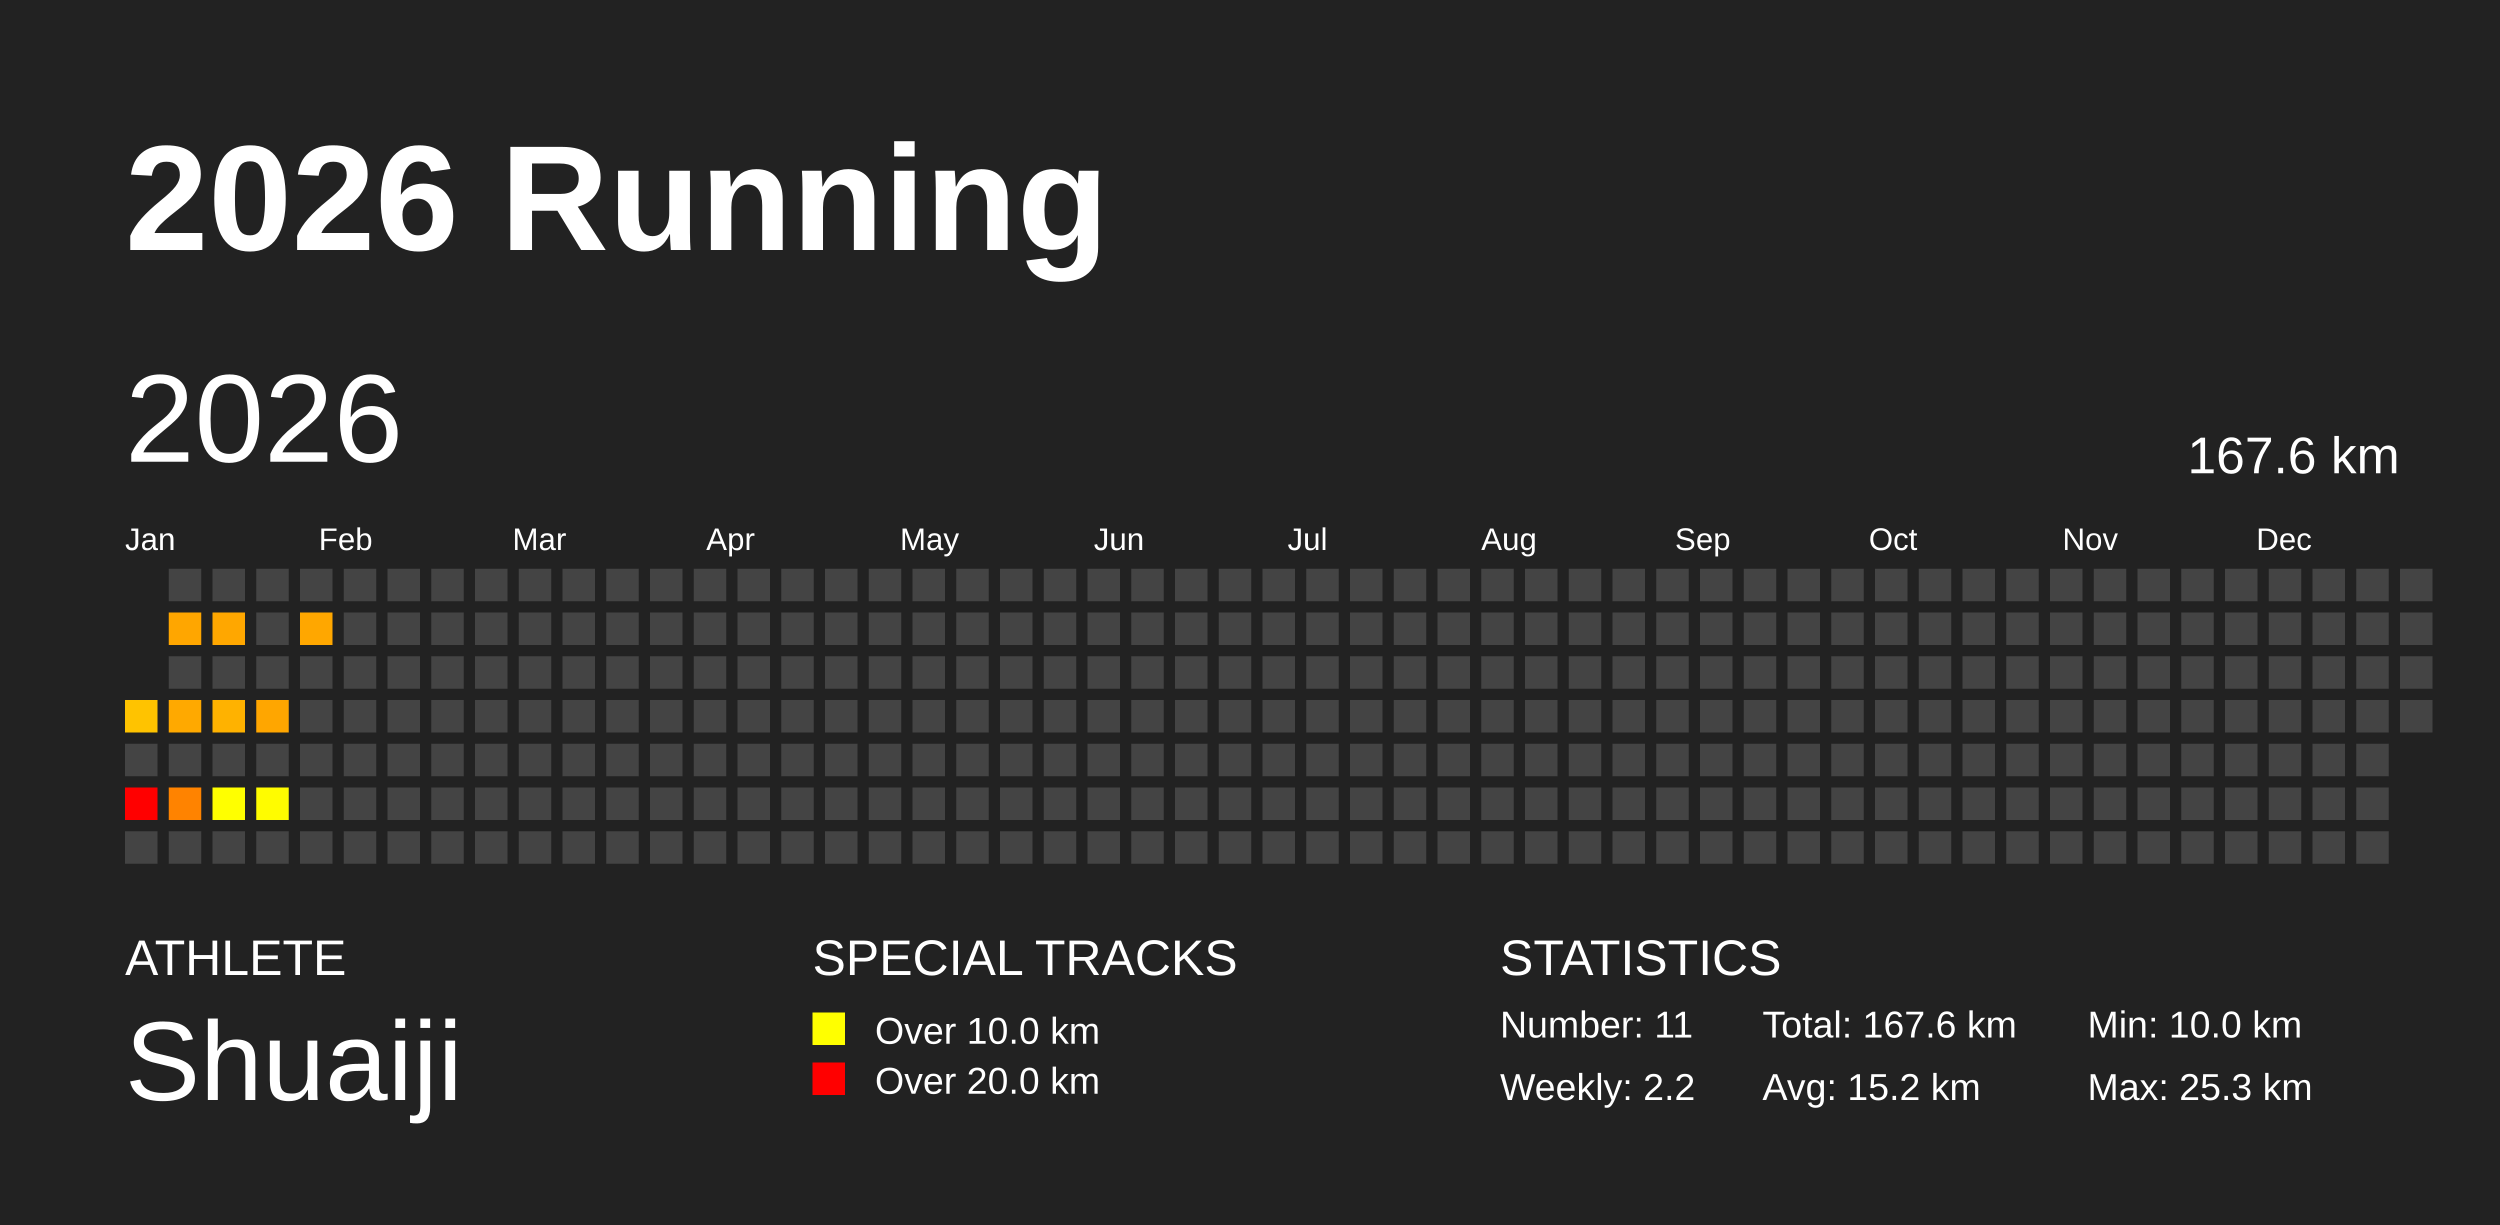
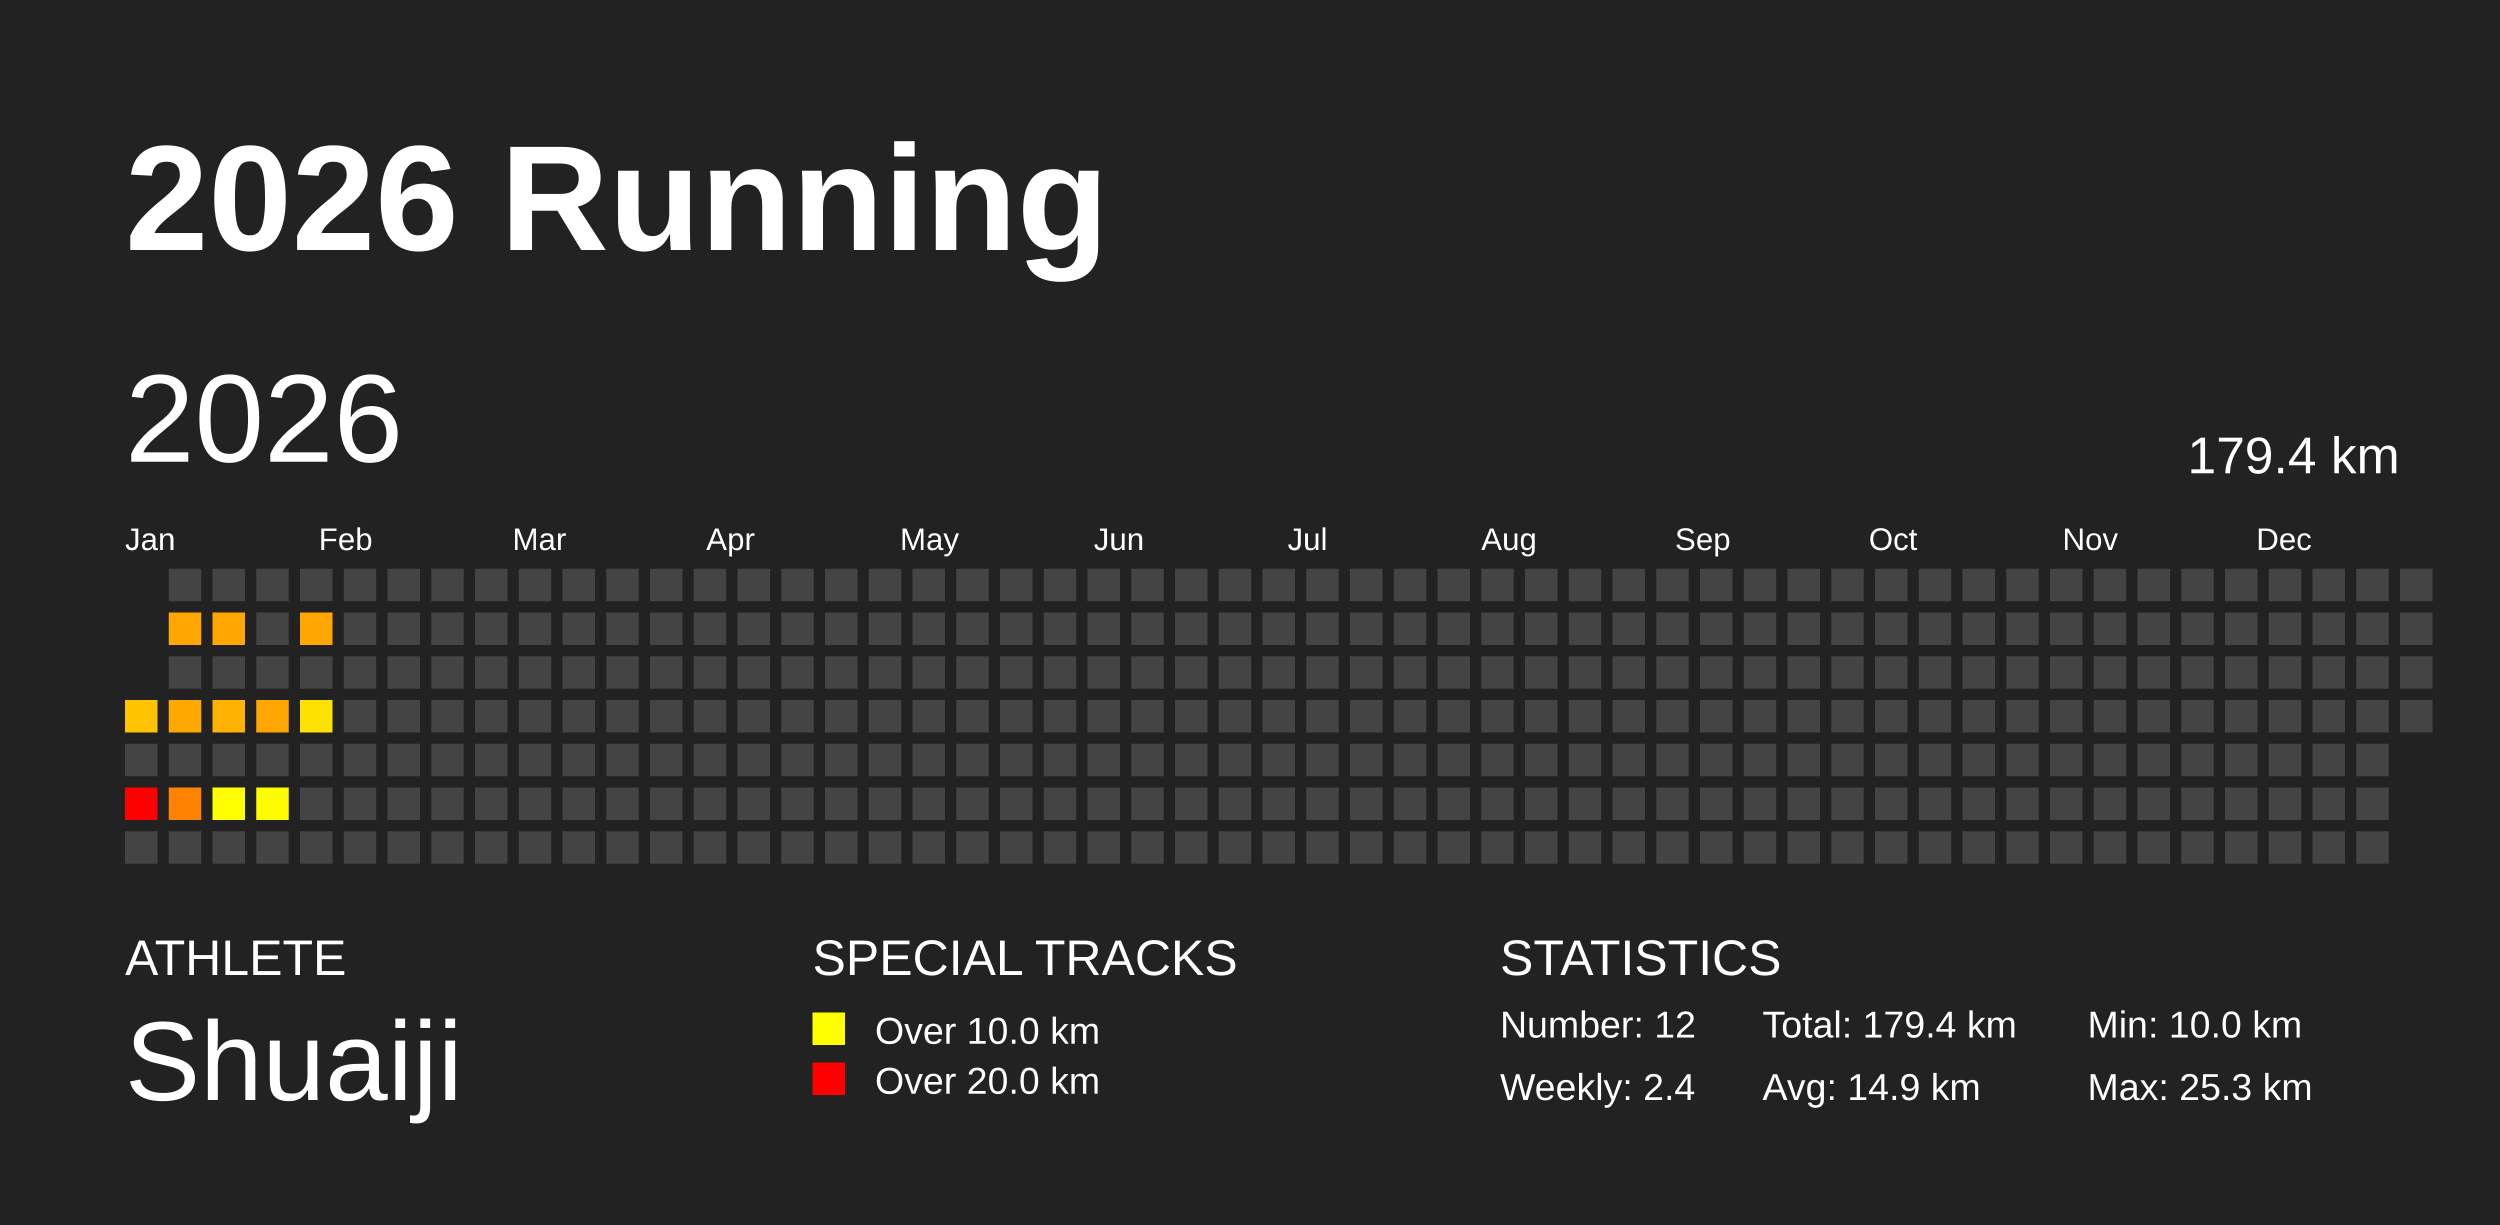
<svg xmlns="http://www.w3.org/2000/svg" baseProfile="full" height="98mm" version="1.1" viewBox="0,0,200,98" width="200mm">
  <defs />
  <rect fill="#222222" height="98" width="200" x="0" y="0" />
  <text fill="#FFFFFF" style="font-size:12px; font-family:Arial; font-weight:bold;" x="10" y="20">2026 Running</text>
  <text fill="#FFFFFF" style="font-size:4px; font-family:Arial" x="10" y="78">ATHLETE</text>
  <text fill="#FFFFFF" style="font-size:9px; font-family:Arial" x="10" y="88">Shuaiji</text>
  <text fill="#FFFFFF" style="font-size:4px; font-family:Arial" x="65" y="78">SPECIAL TRACKS</text>
  <rect fill="yellow" height="2.6" width="2.6" x="65" y="81" />
  <text fill="#FFFFFF" style="font-size:3px; font-family:Arial" x="70" y="83.5">Over 10.0 km</text>
  <rect fill="red" height="2.6" width="2.6" x="65" y="85" />
  <text fill="#FFFFFF" style="font-size:3px; font-family:Arial" x="70" y="87.5">Over 20.0 km</text>
  <text fill="#FFFFFF" style="font-size:4px; font-family:Arial" x="120" y="78">STATISTICS</text>
-   <text fill="#FFFFFF" style="font-size:3px; font-family:Arial" x="120" y="83">Number: 11</text>
-   <text fill="#FFFFFF" style="font-size:3px; font-family:Arial" x="120" y="88">Weekly: 2.2</text>
-   <text fill="#FFFFFF" style="font-size:3px; font-family:Arial" x="141" y="83">Total: 167.6 km</text>
-   <text fill="#FFFFFF" style="font-size:3px; font-family:Arial" x="141" y="88">Avg: 15.2 km</text>
+   <text fill="#FFFFFF" style="font-size:3px; font-family:Arial" x="120" y="83">Number: 12</text>
+   <text fill="#FFFFFF" style="font-size:3px; font-family:Arial" x="120" y="88">Weekly: 2.4</text>
+   <text fill="#FFFFFF" style="font-size:3px; font-family:Arial" x="141" y="83">Total: 179.4 km</text>
+   <text fill="#FFFFFF" style="font-size:3px; font-family:Arial" x="141" y="88">Avg: 14.9 km</text>
  <text fill="#FFFFFF" style="font-size:3px; font-family:Arial" x="167" y="83">Min: 10.0 km</text>
  <text fill="#FFFFFF" style="font-size:3px; font-family:Arial" x="167" y="88">Max: 25.3 km</text>
  <text dominant-baseline="hanging" fill="#FFFFFF" style="font-size:10.0px; font-family:Arial;" x="10" y="30">2026</text>
-   <text dominant-baseline="hanging" fill="#FFFFFF" style="font-size:4.125px; font-family:Arial;" x="175" y="35">167.6 km</text>
+   <text dominant-baseline="hanging" fill="#FFFFFF" style="font-size:4.125px; font-family:Arial;" x="175" y="35">179.4 km</text>
  <text fill="#FFFFFF" style="font-size:2.5px; font-family:Arial" x="10.0" y="44">Jan</text>
  <text fill="#FFFFFF" style="font-size:2.5px; font-family:Arial" x="25.5" y="44">Feb</text>
  <text fill="#FFFFFF" style="font-size:2.5px; font-family:Arial" x="41.0" y="44">Mar</text>
  <text fill="#FFFFFF" style="font-size:2.5px; font-family:Arial" x="56.5" y="44">Apr</text>
  <text fill="#FFFFFF" style="font-size:2.5px; font-family:Arial" x="72.0" y="44">May</text>
  <text fill="#FFFFFF" style="font-size:2.5px; font-family:Arial" x="87.5" y="44">Jun</text>
  <text fill="#FFFFFF" style="font-size:2.5px; font-family:Arial" x="103.0" y="44">Jul</text>
  <text fill="#FFFFFF" style="font-size:2.5px; font-family:Arial" x="118.5" y="44">Aug</text>
  <text fill="#FFFFFF" style="font-size:2.5px; font-family:Arial" x="134.0" y="44">Sep</text>
  <text fill="#FFFFFF" style="font-size:2.5px; font-family:Arial" x="149.5" y="44">Oct</text>
  <text fill="#FFFFFF" style="font-size:2.5px; font-family:Arial" x="165.0" y="44">Nov</text>
  <text fill="#FFFFFF" style="font-size:2.5px; font-family:Arial" x="180.5" y="44">Dec</text>
  <rect fill="#ffc300" height="2.6" width="2.6" x="10.0" y="56.0" />
  <rect fill="#444444" height="2.6" width="2.6" x="10.0" y="59.5" />
  <rect fill="red" height="2.6" width="2.6" x="10.0" y="63.0" />
  <rect fill="#444444" height="2.6" width="2.6" x="10.0" y="66.5" />
  <rect fill="#444444" height="2.6" width="2.6" x="13.5" y="45.5" />
  <rect fill="#ffa600" height="2.6" width="2.6" x="13.5" y="49.0" />
  <rect fill="#444444" height="2.6" width="2.6" x="13.5" y="52.5" />
  <rect fill="#ffa900" height="2.6" width="2.6" x="13.5" y="56.0" />
  <rect fill="#444444" height="2.6" width="2.6" x="13.5" y="59.5" />
  <rect fill="#ff8300" height="2.6" width="2.6" x="13.5" y="63.0" />
  <rect fill="#444444" height="2.6" width="2.6" x="13.5" y="66.5" />
  <rect fill="#444444" height="2.6" width="2.6" x="17.0" y="45.5" />
  <rect fill="#ffa700" height="2.6" width="2.6" x="17.0" y="49.0" />
  <rect fill="#444444" height="2.6" width="2.6" x="17.0" y="52.5" />
  <rect fill="#ffb200" height="2.6" width="2.6" x="17.0" y="56.0" />
  <rect fill="#444444" height="2.6" width="2.6" x="17.0" y="59.5" />
  <rect fill="#ffff00" height="2.6" width="2.6" x="17.0" y="63.0" />
  <rect fill="#444444" height="2.6" width="2.6" x="17.0" y="66.5" />
  <rect fill="#444444" height="2.6" width="2.6" x="20.5" y="45.5" />
  <rect fill="#444444" height="2.6" width="2.6" x="20.5" y="49.0" />
  <rect fill="#444444" height="2.6" width="2.6" x="20.5" y="52.5" />
  <rect fill="#ffa600" height="2.6" width="2.6" x="20.5" y="56.0" />
  <rect fill="#444444" height="2.6" width="2.6" x="20.5" y="59.5" />
  <rect fill="#fffc00" height="2.6" width="2.6" x="20.5" y="63.0" />
  <rect fill="#444444" height="2.6" width="2.6" x="20.5" y="66.5" />
  <rect fill="#444444" height="2.6" width="2.6" x="24.0" y="45.5" />
  <rect fill="#ffa700" height="2.6" width="2.6" x="24.0" y="49.0" />
  <rect fill="#444444" height="2.6" width="2.6" x="24.0" y="52.5" />
-   <rect fill="#444444" height="2.6" width="2.6" x="24.0" y="56.0" />
+   <rect fill="#ffe100" height="2.6" width="2.6" x="24.0" y="56.0" />
  <rect fill="#444444" height="2.6" width="2.6" x="24.0" y="59.5" />
  <rect fill="#444444" height="2.6" width="2.6" x="24.0" y="63.0" />
  <rect fill="#444444" height="2.6" width="2.6" x="24.0" y="66.5" />
  <rect fill="#444444" height="2.6" width="2.6" x="27.5" y="45.5" />
  <rect fill="#444444" height="2.6" width="2.6" x="27.5" y="49.0" />
  <rect fill="#444444" height="2.6" width="2.6" x="27.5" y="52.5" />
  <rect fill="#444444" height="2.6" width="2.6" x="27.5" y="56.0" />
  <rect fill="#444444" height="2.6" width="2.6" x="27.5" y="59.5" />
  <rect fill="#444444" height="2.6" width="2.6" x="27.5" y="63.0" />
  <rect fill="#444444" height="2.6" width="2.6" x="27.5" y="66.5" />
  <rect fill="#444444" height="2.6" width="2.6" x="31.0" y="45.5" />
  <rect fill="#444444" height="2.6" width="2.6" x="31.0" y="49.0" />
  <rect fill="#444444" height="2.6" width="2.6" x="31.0" y="52.5" />
  <rect fill="#444444" height="2.6" width="2.6" x="31.0" y="56.0" />
  <rect fill="#444444" height="2.6" width="2.6" x="31.0" y="59.5" />
  <rect fill="#444444" height="2.6" width="2.6" x="31.0" y="63.0" />
  <rect fill="#444444" height="2.6" width="2.6" x="31.0" y="66.5" />
  <rect fill="#444444" height="2.6" width="2.6" x="34.5" y="45.5" />
  <rect fill="#444444" height="2.6" width="2.6" x="34.5" y="49.0" />
  <rect fill="#444444" height="2.6" width="2.6" x="34.5" y="52.5" />
  <rect fill="#444444" height="2.6" width="2.6" x="34.5" y="56.0" />
  <rect fill="#444444" height="2.6" width="2.6" x="34.5" y="59.5" />
  <rect fill="#444444" height="2.6" width="2.6" x="34.5" y="63.0" />
  <rect fill="#444444" height="2.6" width="2.6" x="34.5" y="66.5" />
  <rect fill="#444444" height="2.6" width="2.6" x="38.0" y="45.5" />
  <rect fill="#444444" height="2.6" width="2.6" x="38.0" y="49.0" />
  <rect fill="#444444" height="2.6" width="2.6" x="38.0" y="52.5" />
  <rect fill="#444444" height="2.6" width="2.6" x="38.0" y="56.0" />
  <rect fill="#444444" height="2.6" width="2.6" x="38.0" y="59.5" />
  <rect fill="#444444" height="2.6" width="2.6" x="38.0" y="63.0" />
  <rect fill="#444444" height="2.6" width="2.6" x="38.0" y="66.5" />
  <rect fill="#444444" height="2.6" width="2.6" x="41.5" y="45.5" />
  <rect fill="#444444" height="2.6" width="2.6" x="41.5" y="49.0" />
  <rect fill="#444444" height="2.6" width="2.6" x="41.5" y="52.5" />
  <rect fill="#444444" height="2.6" width="2.6" x="41.5" y="56.0" />
  <rect fill="#444444" height="2.6" width="2.6" x="41.5" y="59.5" />
  <rect fill="#444444" height="2.6" width="2.6" x="41.5" y="63.0" />
  <rect fill="#444444" height="2.6" width="2.6" x="41.5" y="66.5" />
  <rect fill="#444444" height="2.6" width="2.6" x="45.0" y="45.5" />
  <rect fill="#444444" height="2.6" width="2.6" x="45.0" y="49.0" />
  <rect fill="#444444" height="2.6" width="2.6" x="45.0" y="52.5" />
  <rect fill="#444444" height="2.6" width="2.6" x="45.0" y="56.0" />
  <rect fill="#444444" height="2.6" width="2.6" x="45.0" y="59.5" />
  <rect fill="#444444" height="2.6" width="2.6" x="45.0" y="63.0" />
  <rect fill="#444444" height="2.6" width="2.6" x="45.0" y="66.5" />
  <rect fill="#444444" height="2.6" width="2.6" x="48.5" y="45.5" />
  <rect fill="#444444" height="2.6" width="2.6" x="48.5" y="49.0" />
  <rect fill="#444444" height="2.6" width="2.6" x="48.5" y="52.5" />
  <rect fill="#444444" height="2.6" width="2.6" x="48.5" y="56.0" />
  <rect fill="#444444" height="2.6" width="2.6" x="48.5" y="59.5" />
  <rect fill="#444444" height="2.6" width="2.6" x="48.5" y="63.0" />
  <rect fill="#444444" height="2.6" width="2.6" x="48.5" y="66.5" />
  <rect fill="#444444" height="2.6" width="2.6" x="52.0" y="45.5" />
  <rect fill="#444444" height="2.6" width="2.6" x="52.0" y="49.0" />
  <rect fill="#444444" height="2.6" width="2.6" x="52.0" y="52.5" />
  <rect fill="#444444" height="2.6" width="2.6" x="52.0" y="56.0" />
  <rect fill="#444444" height="2.6" width="2.6" x="52.0" y="59.5" />
  <rect fill="#444444" height="2.6" width="2.6" x="52.0" y="63.0" />
  <rect fill="#444444" height="2.6" width="2.6" x="52.0" y="66.5" />
  <rect fill="#444444" height="2.6" width="2.6" x="55.5" y="45.5" />
  <rect fill="#444444" height="2.6" width="2.6" x="55.5" y="49.0" />
  <rect fill="#444444" height="2.6" width="2.6" x="55.5" y="52.5" />
  <rect fill="#444444" height="2.6" width="2.6" x="55.5" y="56.0" />
  <rect fill="#444444" height="2.6" width="2.6" x="55.5" y="59.5" />
  <rect fill="#444444" height="2.6" width="2.6" x="55.5" y="63.0" />
  <rect fill="#444444" height="2.6" width="2.6" x="55.5" y="66.5" />
  <rect fill="#444444" height="2.6" width="2.6" x="59.0" y="45.5" />
  <rect fill="#444444" height="2.6" width="2.6" x="59.0" y="49.0" />
  <rect fill="#444444" height="2.6" width="2.6" x="59.0" y="52.5" />
  <rect fill="#444444" height="2.6" width="2.6" x="59.0" y="56.0" />
  <rect fill="#444444" height="2.6" width="2.6" x="59.0" y="59.5" />
  <rect fill="#444444" height="2.6" width="2.6" x="59.0" y="63.0" />
  <rect fill="#444444" height="2.6" width="2.6" x="59.0" y="66.5" />
  <rect fill="#444444" height="2.6" width="2.6" x="62.5" y="45.5" />
  <rect fill="#444444" height="2.6" width="2.6" x="62.5" y="49.0" />
  <rect fill="#444444" height="2.6" width="2.6" x="62.5" y="52.5" />
  <rect fill="#444444" height="2.6" width="2.6" x="62.5" y="56.0" />
  <rect fill="#444444" height="2.6" width="2.6" x="62.5" y="59.5" />
  <rect fill="#444444" height="2.6" width="2.6" x="62.5" y="63.0" />
  <rect fill="#444444" height="2.6" width="2.6" x="62.5" y="66.5" />
  <rect fill="#444444" height="2.6" width="2.6" x="66.0" y="45.5" />
  <rect fill="#444444" height="2.6" width="2.6" x="66.0" y="49.0" />
  <rect fill="#444444" height="2.6" width="2.6" x="66.0" y="52.5" />
  <rect fill="#444444" height="2.6" width="2.6" x="66.0" y="56.0" />
  <rect fill="#444444" height="2.6" width="2.6" x="66.0" y="59.5" />
  <rect fill="#444444" height="2.6" width="2.6" x="66.0" y="63.0" />
  <rect fill="#444444" height="2.6" width="2.6" x="66.0" y="66.5" />
  <rect fill="#444444" height="2.6" width="2.6" x="69.5" y="45.5" />
  <rect fill="#444444" height="2.6" width="2.6" x="69.5" y="49.0" />
  <rect fill="#444444" height="2.6" width="2.6" x="69.5" y="52.5" />
  <rect fill="#444444" height="2.6" width="2.6" x="69.5" y="56.0" />
  <rect fill="#444444" height="2.6" width="2.6" x="69.5" y="59.5" />
  <rect fill="#444444" height="2.6" width="2.6" x="69.5" y="63.0" />
  <rect fill="#444444" height="2.6" width="2.6" x="69.5" y="66.5" />
  <rect fill="#444444" height="2.6" width="2.6" x="73.0" y="45.5" />
  <rect fill="#444444" height="2.6" width="2.6" x="73.0" y="49.0" />
  <rect fill="#444444" height="2.6" width="2.6" x="73.0" y="52.5" />
  <rect fill="#444444" height="2.6" width="2.6" x="73.0" y="56.0" />
  <rect fill="#444444" height="2.6" width="2.6" x="73.0" y="59.5" />
  <rect fill="#444444" height="2.6" width="2.6" x="73.0" y="63.0" />
  <rect fill="#444444" height="2.6" width="2.6" x="73.0" y="66.5" />
  <rect fill="#444444" height="2.6" width="2.6" x="76.5" y="45.5" />
  <rect fill="#444444" height="2.6" width="2.6" x="76.5" y="49.0" />
  <rect fill="#444444" height="2.6" width="2.6" x="76.5" y="52.5" />
  <rect fill="#444444" height="2.6" width="2.6" x="76.5" y="56.0" />
  <rect fill="#444444" height="2.6" width="2.6" x="76.5" y="59.5" />
  <rect fill="#444444" height="2.6" width="2.6" x="76.5" y="63.0" />
  <rect fill="#444444" height="2.6" width="2.6" x="76.5" y="66.5" />
  <rect fill="#444444" height="2.6" width="2.6" x="80.0" y="45.5" />
  <rect fill="#444444" height="2.6" width="2.6" x="80.0" y="49.0" />
  <rect fill="#444444" height="2.6" width="2.6" x="80.0" y="52.5" />
  <rect fill="#444444" height="2.6" width="2.6" x="80.0" y="56.0" />
  <rect fill="#444444" height="2.6" width="2.6" x="80.0" y="59.5" />
  <rect fill="#444444" height="2.6" width="2.6" x="80.0" y="63.0" />
  <rect fill="#444444" height="2.6" width="2.6" x="80.0" y="66.5" />
  <rect fill="#444444" height="2.6" width="2.6" x="83.5" y="45.5" />
  <rect fill="#444444" height="2.6" width="2.6" x="83.5" y="49.0" />
  <rect fill="#444444" height="2.6" width="2.6" x="83.5" y="52.5" />
  <rect fill="#444444" height="2.6" width="2.6" x="83.5" y="56.0" />
  <rect fill="#444444" height="2.6" width="2.6" x="83.5" y="59.5" />
  <rect fill="#444444" height="2.6" width="2.6" x="83.5" y="63.0" />
  <rect fill="#444444" height="2.6" width="2.6" x="83.5" y="66.5" />
  <rect fill="#444444" height="2.6" width="2.6" x="87.0" y="45.5" />
  <rect fill="#444444" height="2.6" width="2.6" x="87.0" y="49.0" />
  <rect fill="#444444" height="2.6" width="2.6" x="87.0" y="52.5" />
  <rect fill="#444444" height="2.6" width="2.6" x="87.0" y="56.0" />
  <rect fill="#444444" height="2.6" width="2.6" x="87.0" y="59.5" />
  <rect fill="#444444" height="2.6" width="2.6" x="87.0" y="63.0" />
  <rect fill="#444444" height="2.6" width="2.6" x="87.0" y="66.5" />
  <rect fill="#444444" height="2.6" width="2.6" x="90.5" y="45.5" />
  <rect fill="#444444" height="2.6" width="2.6" x="90.5" y="49.0" />
  <rect fill="#444444" height="2.6" width="2.6" x="90.5" y="52.5" />
  <rect fill="#444444" height="2.6" width="2.6" x="90.5" y="56.0" />
  <rect fill="#444444" height="2.6" width="2.6" x="90.5" y="59.5" />
  <rect fill="#444444" height="2.6" width="2.6" x="90.5" y="63.0" />
  <rect fill="#444444" height="2.6" width="2.6" x="90.5" y="66.5" />
  <rect fill="#444444" height="2.6" width="2.6" x="94.0" y="45.5" />
  <rect fill="#444444" height="2.6" width="2.6" x="94.0" y="49.0" />
  <rect fill="#444444" height="2.6" width="2.6" x="94.0" y="52.5" />
  <rect fill="#444444" height="2.6" width="2.6" x="94.0" y="56.0" />
  <rect fill="#444444" height="2.6" width="2.6" x="94.0" y="59.5" />
  <rect fill="#444444" height="2.6" width="2.6" x="94.0" y="63.0" />
  <rect fill="#444444" height="2.6" width="2.6" x="94.0" y="66.5" />
  <rect fill="#444444" height="2.6" width="2.6" x="97.5" y="45.5" />
  <rect fill="#444444" height="2.6" width="2.6" x="97.5" y="49.0" />
  <rect fill="#444444" height="2.6" width="2.6" x="97.5" y="52.5" />
  <rect fill="#444444" height="2.6" width="2.6" x="97.5" y="56.0" />
  <rect fill="#444444" height="2.6" width="2.6" x="97.5" y="59.5" />
  <rect fill="#444444" height="2.6" width="2.6" x="97.5" y="63.0" />
  <rect fill="#444444" height="2.6" width="2.6" x="97.5" y="66.5" />
  <rect fill="#444444" height="2.6" width="2.6" x="101.0" y="45.5" />
  <rect fill="#444444" height="2.6" width="2.6" x="101.0" y="49.0" />
  <rect fill="#444444" height="2.6" width="2.6" x="101.0" y="52.5" />
  <rect fill="#444444" height="2.6" width="2.6" x="101.0" y="56.0" />
  <rect fill="#444444" height="2.6" width="2.6" x="101.0" y="59.5" />
  <rect fill="#444444" height="2.6" width="2.6" x="101.0" y="63.0" />
  <rect fill="#444444" height="2.6" width="2.6" x="101.0" y="66.5" />
  <rect fill="#444444" height="2.6" width="2.6" x="104.5" y="45.5" />
  <rect fill="#444444" height="2.6" width="2.6" x="104.5" y="49.0" />
  <rect fill="#444444" height="2.6" width="2.6" x="104.5" y="52.5" />
  <rect fill="#444444" height="2.6" width="2.6" x="104.5" y="56.0" />
  <rect fill="#444444" height="2.6" width="2.6" x="104.5" y="59.5" />
  <rect fill="#444444" height="2.6" width="2.6" x="104.5" y="63.0" />
  <rect fill="#444444" height="2.6" width="2.6" x="104.5" y="66.5" />
  <rect fill="#444444" height="2.6" width="2.6" x="108.0" y="45.5" />
  <rect fill="#444444" height="2.6" width="2.6" x="108.0" y="49.0" />
  <rect fill="#444444" height="2.6" width="2.6" x="108.0" y="52.5" />
  <rect fill="#444444" height="2.6" width="2.6" x="108.0" y="56.0" />
  <rect fill="#444444" height="2.6" width="2.6" x="108.0" y="59.5" />
  <rect fill="#444444" height="2.6" width="2.6" x="108.0" y="63.0" />
  <rect fill="#444444" height="2.6" width="2.6" x="108.0" y="66.5" />
  <rect fill="#444444" height="2.6" width="2.6" x="111.5" y="45.5" />
  <rect fill="#444444" height="2.6" width="2.6" x="111.5" y="49.0" />
  <rect fill="#444444" height="2.6" width="2.6" x="111.5" y="52.5" />
  <rect fill="#444444" height="2.6" width="2.6" x="111.5" y="56.0" />
  <rect fill="#444444" height="2.6" width="2.6" x="111.5" y="59.5" />
  <rect fill="#444444" height="2.6" width="2.6" x="111.5" y="63.0" />
  <rect fill="#444444" height="2.6" width="2.6" x="111.5" y="66.5" />
  <rect fill="#444444" height="2.6" width="2.6" x="115.0" y="45.5" />
  <rect fill="#444444" height="2.6" width="2.6" x="115.0" y="49.0" />
  <rect fill="#444444" height="2.6" width="2.6" x="115.0" y="52.5" />
  <rect fill="#444444" height="2.6" width="2.6" x="115.0" y="56.0" />
  <rect fill="#444444" height="2.6" width="2.6" x="115.0" y="59.5" />
  <rect fill="#444444" height="2.6" width="2.6" x="115.0" y="63.0" />
  <rect fill="#444444" height="2.6" width="2.6" x="115.0" y="66.5" />
  <rect fill="#444444" height="2.6" width="2.6" x="118.5" y="45.5" />
  <rect fill="#444444" height="2.6" width="2.6" x="118.5" y="49.0" />
  <rect fill="#444444" height="2.6" width="2.6" x="118.5" y="52.5" />
  <rect fill="#444444" height="2.6" width="2.6" x="118.5" y="56.0" />
  <rect fill="#444444" height="2.6" width="2.6" x="118.5" y="59.5" />
  <rect fill="#444444" height="2.6" width="2.6" x="118.5" y="63.0" />
  <rect fill="#444444" height="2.6" width="2.6" x="118.5" y="66.5" />
  <rect fill="#444444" height="2.6" width="2.6" x="122.0" y="45.5" />
  <rect fill="#444444" height="2.6" width="2.6" x="122.0" y="49.0" />
  <rect fill="#444444" height="2.6" width="2.6" x="122.0" y="52.5" />
  <rect fill="#444444" height="2.6" width="2.6" x="122.0" y="56.0" />
  <rect fill="#444444" height="2.6" width="2.6" x="122.0" y="59.5" />
  <rect fill="#444444" height="2.6" width="2.6" x="122.0" y="63.0" />
  <rect fill="#444444" height="2.6" width="2.6" x="122.0" y="66.5" />
  <rect fill="#444444" height="2.6" width="2.6" x="125.5" y="45.5" />
  <rect fill="#444444" height="2.6" width="2.6" x="125.5" y="49.0" />
  <rect fill="#444444" height="2.6" width="2.6" x="125.5" y="52.5" />
  <rect fill="#444444" height="2.6" width="2.6" x="125.5" y="56.0" />
  <rect fill="#444444" height="2.6" width="2.6" x="125.5" y="59.5" />
  <rect fill="#444444" height="2.6" width="2.6" x="125.5" y="63.0" />
  <rect fill="#444444" height="2.6" width="2.6" x="125.5" y="66.5" />
  <rect fill="#444444" height="2.6" width="2.6" x="129.0" y="45.5" />
  <rect fill="#444444" height="2.6" width="2.6" x="129.0" y="49.0" />
  <rect fill="#444444" height="2.6" width="2.6" x="129.0" y="52.5" />
  <rect fill="#444444" height="2.6" width="2.6" x="129.0" y="56.0" />
  <rect fill="#444444" height="2.6" width="2.6" x="129.0" y="59.5" />
  <rect fill="#444444" height="2.6" width="2.6" x="129.0" y="63.0" />
  <rect fill="#444444" height="2.6" width="2.6" x="129.0" y="66.5" />
  <rect fill="#444444" height="2.6" width="2.6" x="132.5" y="45.5" />
  <rect fill="#444444" height="2.6" width="2.6" x="132.5" y="49.0" />
  <rect fill="#444444" height="2.6" width="2.6" x="132.5" y="52.5" />
  <rect fill="#444444" height="2.6" width="2.6" x="132.5" y="56.0" />
  <rect fill="#444444" height="2.6" width="2.6" x="132.5" y="59.5" />
  <rect fill="#444444" height="2.6" width="2.6" x="132.5" y="63.0" />
  <rect fill="#444444" height="2.6" width="2.6" x="132.5" y="66.5" />
  <rect fill="#444444" height="2.6" width="2.6" x="136.0" y="45.5" />
  <rect fill="#444444" height="2.6" width="2.6" x="136.0" y="49.0" />
  <rect fill="#444444" height="2.6" width="2.6" x="136.0" y="52.5" />
  <rect fill="#444444" height="2.6" width="2.6" x="136.0" y="56.0" />
  <rect fill="#444444" height="2.6" width="2.6" x="136.0" y="59.5" />
  <rect fill="#444444" height="2.6" width="2.6" x="136.0" y="63.0" />
  <rect fill="#444444" height="2.6" width="2.6" x="136.0" y="66.5" />
  <rect fill="#444444" height="2.6" width="2.6" x="139.5" y="45.5" />
  <rect fill="#444444" height="2.6" width="2.6" x="139.5" y="49.0" />
  <rect fill="#444444" height="2.6" width="2.6" x="139.5" y="52.5" />
  <rect fill="#444444" height="2.6" width="2.6" x="139.5" y="56.0" />
  <rect fill="#444444" height="2.6" width="2.6" x="139.5" y="59.5" />
  <rect fill="#444444" height="2.6" width="2.6" x="139.5" y="63.0" />
  <rect fill="#444444" height="2.6" width="2.6" x="139.5" y="66.5" />
  <rect fill="#444444" height="2.6" width="2.6" x="143.0" y="45.5" />
  <rect fill="#444444" height="2.6" width="2.6" x="143.0" y="49.0" />
  <rect fill="#444444" height="2.6" width="2.6" x="143.0" y="52.5" />
  <rect fill="#444444" height="2.6" width="2.6" x="143.0" y="56.0" />
  <rect fill="#444444" height="2.6" width="2.6" x="143.0" y="59.5" />
  <rect fill="#444444" height="2.6" width="2.6" x="143.0" y="63.0" />
  <rect fill="#444444" height="2.6" width="2.6" x="143.0" y="66.5" />
  <rect fill="#444444" height="2.6" width="2.6" x="146.5" y="45.5" />
  <rect fill="#444444" height="2.6" width="2.6" x="146.5" y="49.0" />
  <rect fill="#444444" height="2.6" width="2.6" x="146.5" y="52.5" />
  <rect fill="#444444" height="2.6" width="2.6" x="146.5" y="56.0" />
  <rect fill="#444444" height="2.6" width="2.6" x="146.5" y="59.5" />
  <rect fill="#444444" height="2.6" width="2.6" x="146.5" y="63.0" />
  <rect fill="#444444" height="2.6" width="2.6" x="146.5" y="66.5" />
  <rect fill="#444444" height="2.6" width="2.6" x="150.0" y="45.5" />
  <rect fill="#444444" height="2.6" width="2.6" x="150.0" y="49.0" />
  <rect fill="#444444" height="2.6" width="2.6" x="150.0" y="52.5" />
  <rect fill="#444444" height="2.6" width="2.6" x="150.0" y="56.0" />
  <rect fill="#444444" height="2.6" width="2.6" x="150.0" y="59.5" />
  <rect fill="#444444" height="2.6" width="2.6" x="150.0" y="63.0" />
  <rect fill="#444444" height="2.6" width="2.6" x="150.0" y="66.5" />
  <rect fill="#444444" height="2.6" width="2.6" x="153.5" y="45.5" />
  <rect fill="#444444" height="2.6" width="2.6" x="153.5" y="49.0" />
  <rect fill="#444444" height="2.6" width="2.6" x="153.5" y="52.5" />
  <rect fill="#444444" height="2.6" width="2.6" x="153.5" y="56.0" />
  <rect fill="#444444" height="2.6" width="2.6" x="153.5" y="59.5" />
  <rect fill="#444444" height="2.6" width="2.6" x="153.5" y="63.0" />
  <rect fill="#444444" height="2.6" width="2.6" x="153.5" y="66.5" />
  <rect fill="#444444" height="2.6" width="2.6" x="157.0" y="45.5" />
  <rect fill="#444444" height="2.6" width="2.6" x="157.0" y="49.0" />
  <rect fill="#444444" height="2.6" width="2.6" x="157.0" y="52.5" />
  <rect fill="#444444" height="2.6" width="2.6" x="157.0" y="56.0" />
  <rect fill="#444444" height="2.6" width="2.6" x="157.0" y="59.5" />
  <rect fill="#444444" height="2.6" width="2.6" x="157.0" y="63.0" />
  <rect fill="#444444" height="2.6" width="2.6" x="157.0" y="66.5" />
  <rect fill="#444444" height="2.6" width="2.6" x="160.5" y="45.5" />
  <rect fill="#444444" height="2.6" width="2.6" x="160.5" y="49.0" />
  <rect fill="#444444" height="2.6" width="2.6" x="160.5" y="52.5" />
  <rect fill="#444444" height="2.6" width="2.6" x="160.5" y="56.0" />
  <rect fill="#444444" height="2.6" width="2.6" x="160.5" y="59.5" />
  <rect fill="#444444" height="2.6" width="2.6" x="160.5" y="63.0" />
  <rect fill="#444444" height="2.6" width="2.6" x="160.5" y="66.5" />
  <rect fill="#444444" height="2.6" width="2.6" x="164.0" y="45.5" />
  <rect fill="#444444" height="2.6" width="2.6" x="164.0" y="49.0" />
  <rect fill="#444444" height="2.6" width="2.6" x="164.0" y="52.5" />
  <rect fill="#444444" height="2.6" width="2.6" x="164.0" y="56.0" />
  <rect fill="#444444" height="2.6" width="2.6" x="164.0" y="59.5" />
  <rect fill="#444444" height="2.6" width="2.6" x="164.0" y="63.0" />
  <rect fill="#444444" height="2.6" width="2.6" x="164.0" y="66.5" />
  <rect fill="#444444" height="2.6" width="2.6" x="167.5" y="45.5" />
  <rect fill="#444444" height="2.6" width="2.6" x="167.5" y="49.0" />
  <rect fill="#444444" height="2.6" width="2.6" x="167.5" y="52.5" />
  <rect fill="#444444" height="2.6" width="2.6" x="167.5" y="56.0" />
  <rect fill="#444444" height="2.6" width="2.6" x="167.5" y="59.5" />
  <rect fill="#444444" height="2.6" width="2.6" x="167.5" y="63.0" />
  <rect fill="#444444" height="2.6" width="2.6" x="167.5" y="66.5" />
  <rect fill="#444444" height="2.6" width="2.6" x="171.0" y="45.5" />
  <rect fill="#444444" height="2.6" width="2.6" x="171.0" y="49.0" />
  <rect fill="#444444" height="2.6" width="2.6" x="171.0" y="52.5" />
  <rect fill="#444444" height="2.6" width="2.6" x="171.0" y="56.0" />
  <rect fill="#444444" height="2.6" width="2.6" x="171.0" y="59.5" />
  <rect fill="#444444" height="2.6" width="2.6" x="171.0" y="63.0" />
  <rect fill="#444444" height="2.6" width="2.6" x="171.0" y="66.5" />
  <rect fill="#444444" height="2.6" width="2.6" x="174.5" y="45.5" />
  <rect fill="#444444" height="2.6" width="2.6" x="174.5" y="49.0" />
  <rect fill="#444444" height="2.6" width="2.6" x="174.5" y="52.5" />
  <rect fill="#444444" height="2.6" width="2.6" x="174.5" y="56.0" />
  <rect fill="#444444" height="2.6" width="2.6" x="174.5" y="59.5" />
  <rect fill="#444444" height="2.6" width="2.6" x="174.5" y="63.0" />
  <rect fill="#444444" height="2.6" width="2.6" x="174.5" y="66.5" />
  <rect fill="#444444" height="2.6" width="2.6" x="178.0" y="45.5" />
  <rect fill="#444444" height="2.6" width="2.6" x="178.0" y="49.0" />
  <rect fill="#444444" height="2.6" width="2.6" x="178.0" y="52.5" />
  <rect fill="#444444" height="2.6" width="2.6" x="178.0" y="56.0" />
  <rect fill="#444444" height="2.6" width="2.6" x="178.0" y="59.5" />
  <rect fill="#444444" height="2.6" width="2.6" x="178.0" y="63.0" />
  <rect fill="#444444" height="2.6" width="2.6" x="178.0" y="66.5" />
  <rect fill="#444444" height="2.6" width="2.6" x="181.5" y="45.5" />
  <rect fill="#444444" height="2.6" width="2.6" x="181.5" y="49.0" />
  <rect fill="#444444" height="2.6" width="2.6" x="181.5" y="52.5" />
  <rect fill="#444444" height="2.6" width="2.6" x="181.5" y="56.0" />
  <rect fill="#444444" height="2.6" width="2.6" x="181.5" y="59.5" />
  <rect fill="#444444" height="2.6" width="2.6" x="181.5" y="63.0" />
  <rect fill="#444444" height="2.6" width="2.6" x="181.5" y="66.5" />
  <rect fill="#444444" height="2.6" width="2.6" x="185.0" y="45.5" />
  <rect fill="#444444" height="2.6" width="2.6" x="185.0" y="49.0" />
  <rect fill="#444444" height="2.6" width="2.6" x="185.0" y="52.5" />
  <rect fill="#444444" height="2.6" width="2.6" x="185.0" y="56.0" />
  <rect fill="#444444" height="2.6" width="2.6" x="185.0" y="59.5" />
  <rect fill="#444444" height="2.6" width="2.6" x="185.0" y="63.0" />
  <rect fill="#444444" height="2.6" width="2.6" x="185.0" y="66.5" />
  <rect fill="#444444" height="2.6" width="2.6" x="188.5" y="45.5" />
  <rect fill="#444444" height="2.6" width="2.6" x="188.5" y="49.0" />
  <rect fill="#444444" height="2.6" width="2.6" x="188.5" y="52.5" />
  <rect fill="#444444" height="2.6" width="2.6" x="188.5" y="56.0" />
  <rect fill="#444444" height="2.6" width="2.6" x="188.5" y="59.5" />
  <rect fill="#444444" height="2.6" width="2.6" x="188.5" y="63.0" />
  <rect fill="#444444" height="2.6" width="2.6" x="188.5" y="66.5" />
  <rect fill="#444444" height="2.6" width="2.6" x="192.0" y="45.5" />
  <rect fill="#444444" height="2.6" width="2.6" x="192.0" y="49.0" />
  <rect fill="#444444" height="2.6" width="2.6" x="192.0" y="52.5" />
  <rect fill="#444444" height="2.6" width="2.6" x="192.0" y="56.0" />
</svg>
